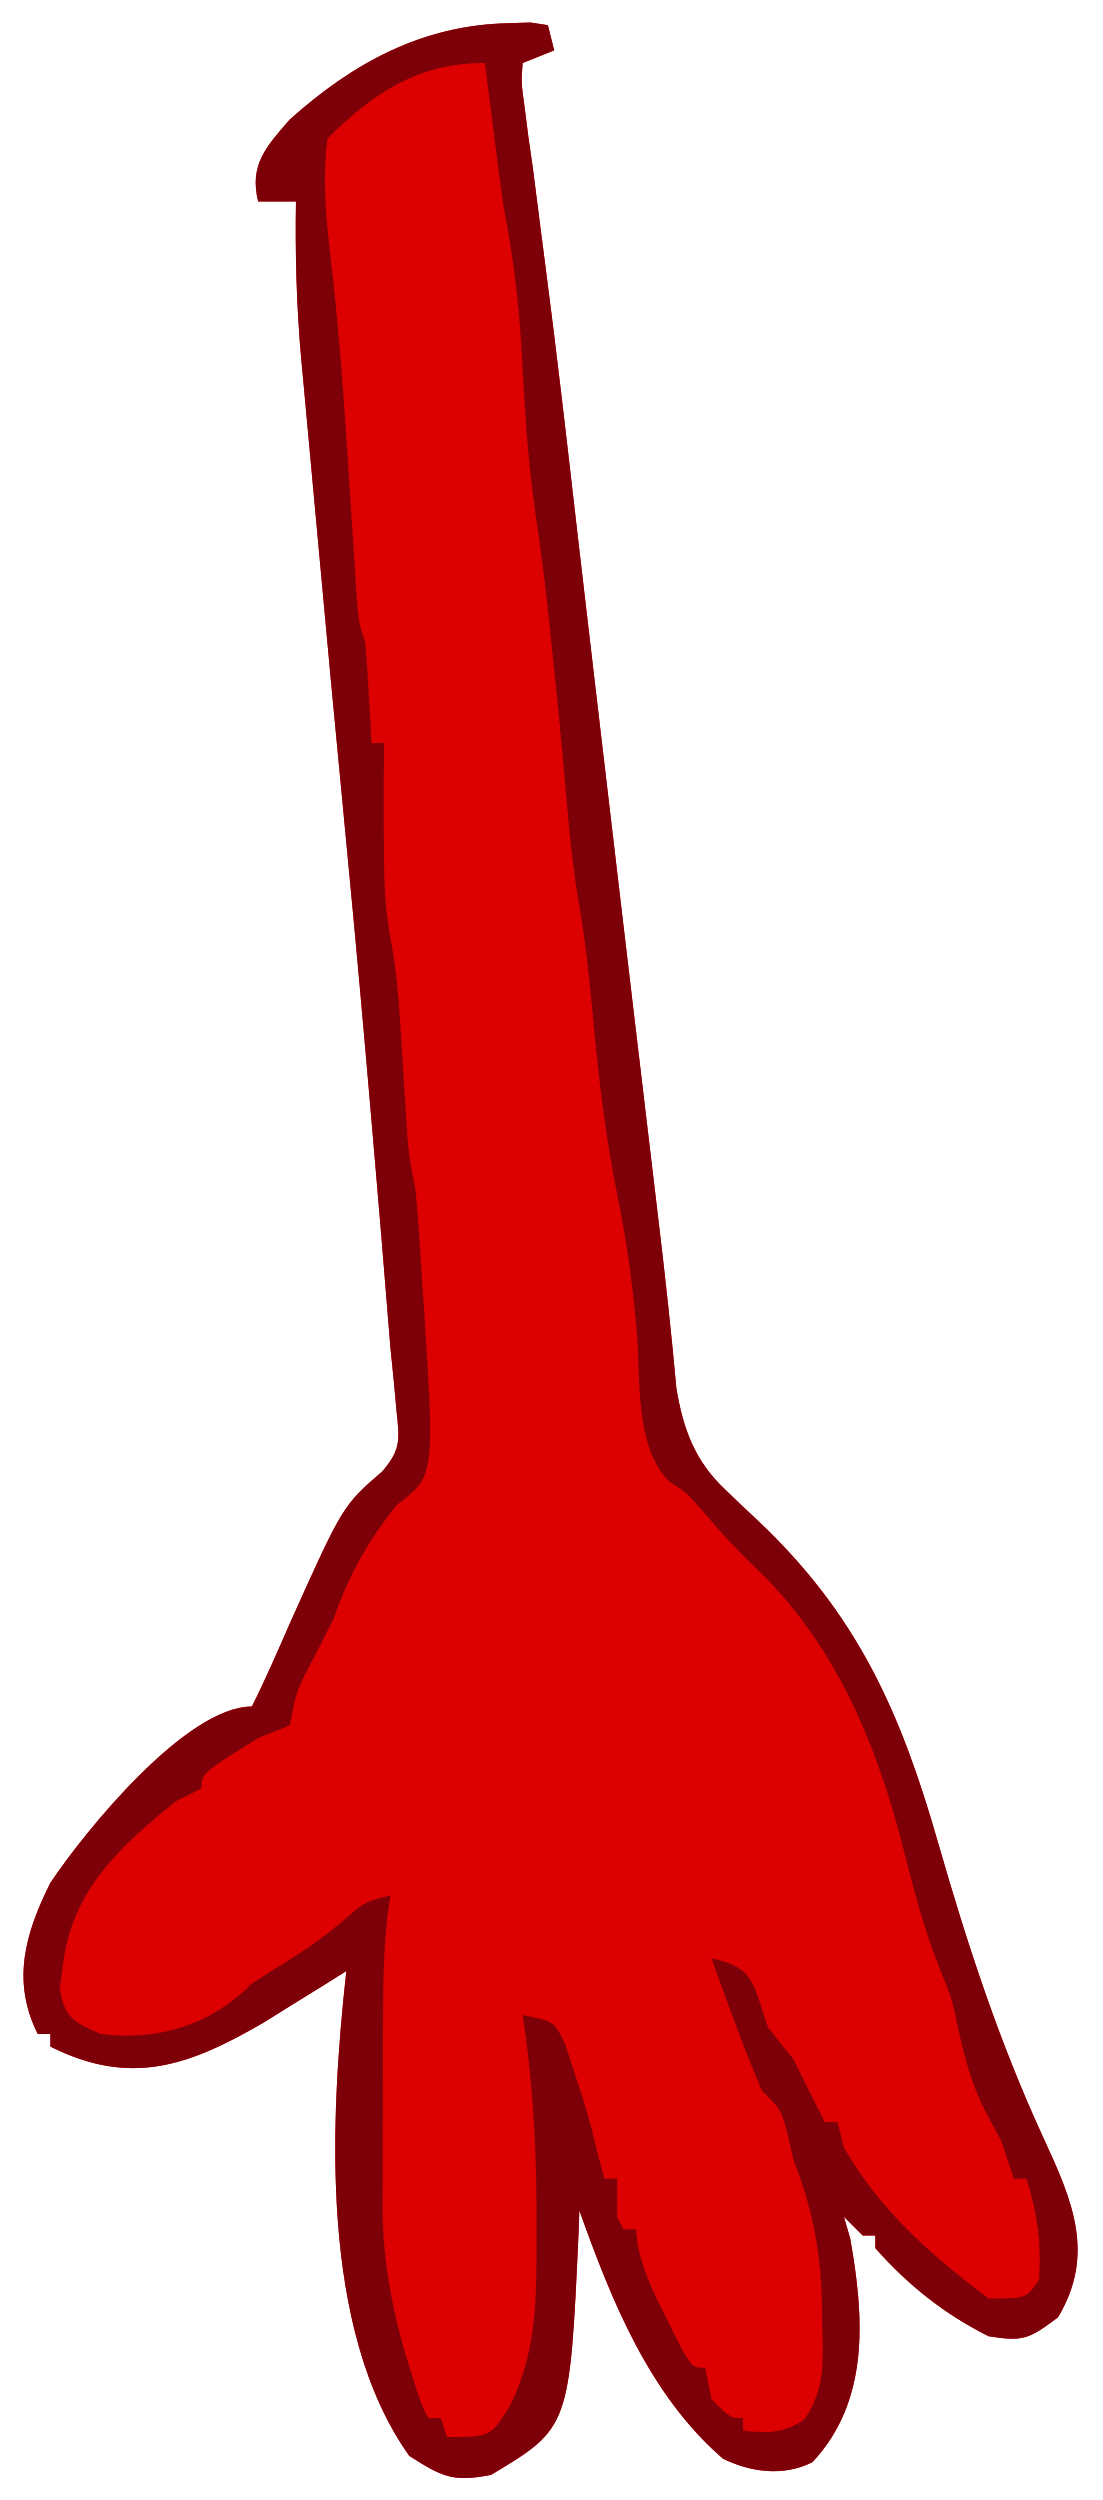
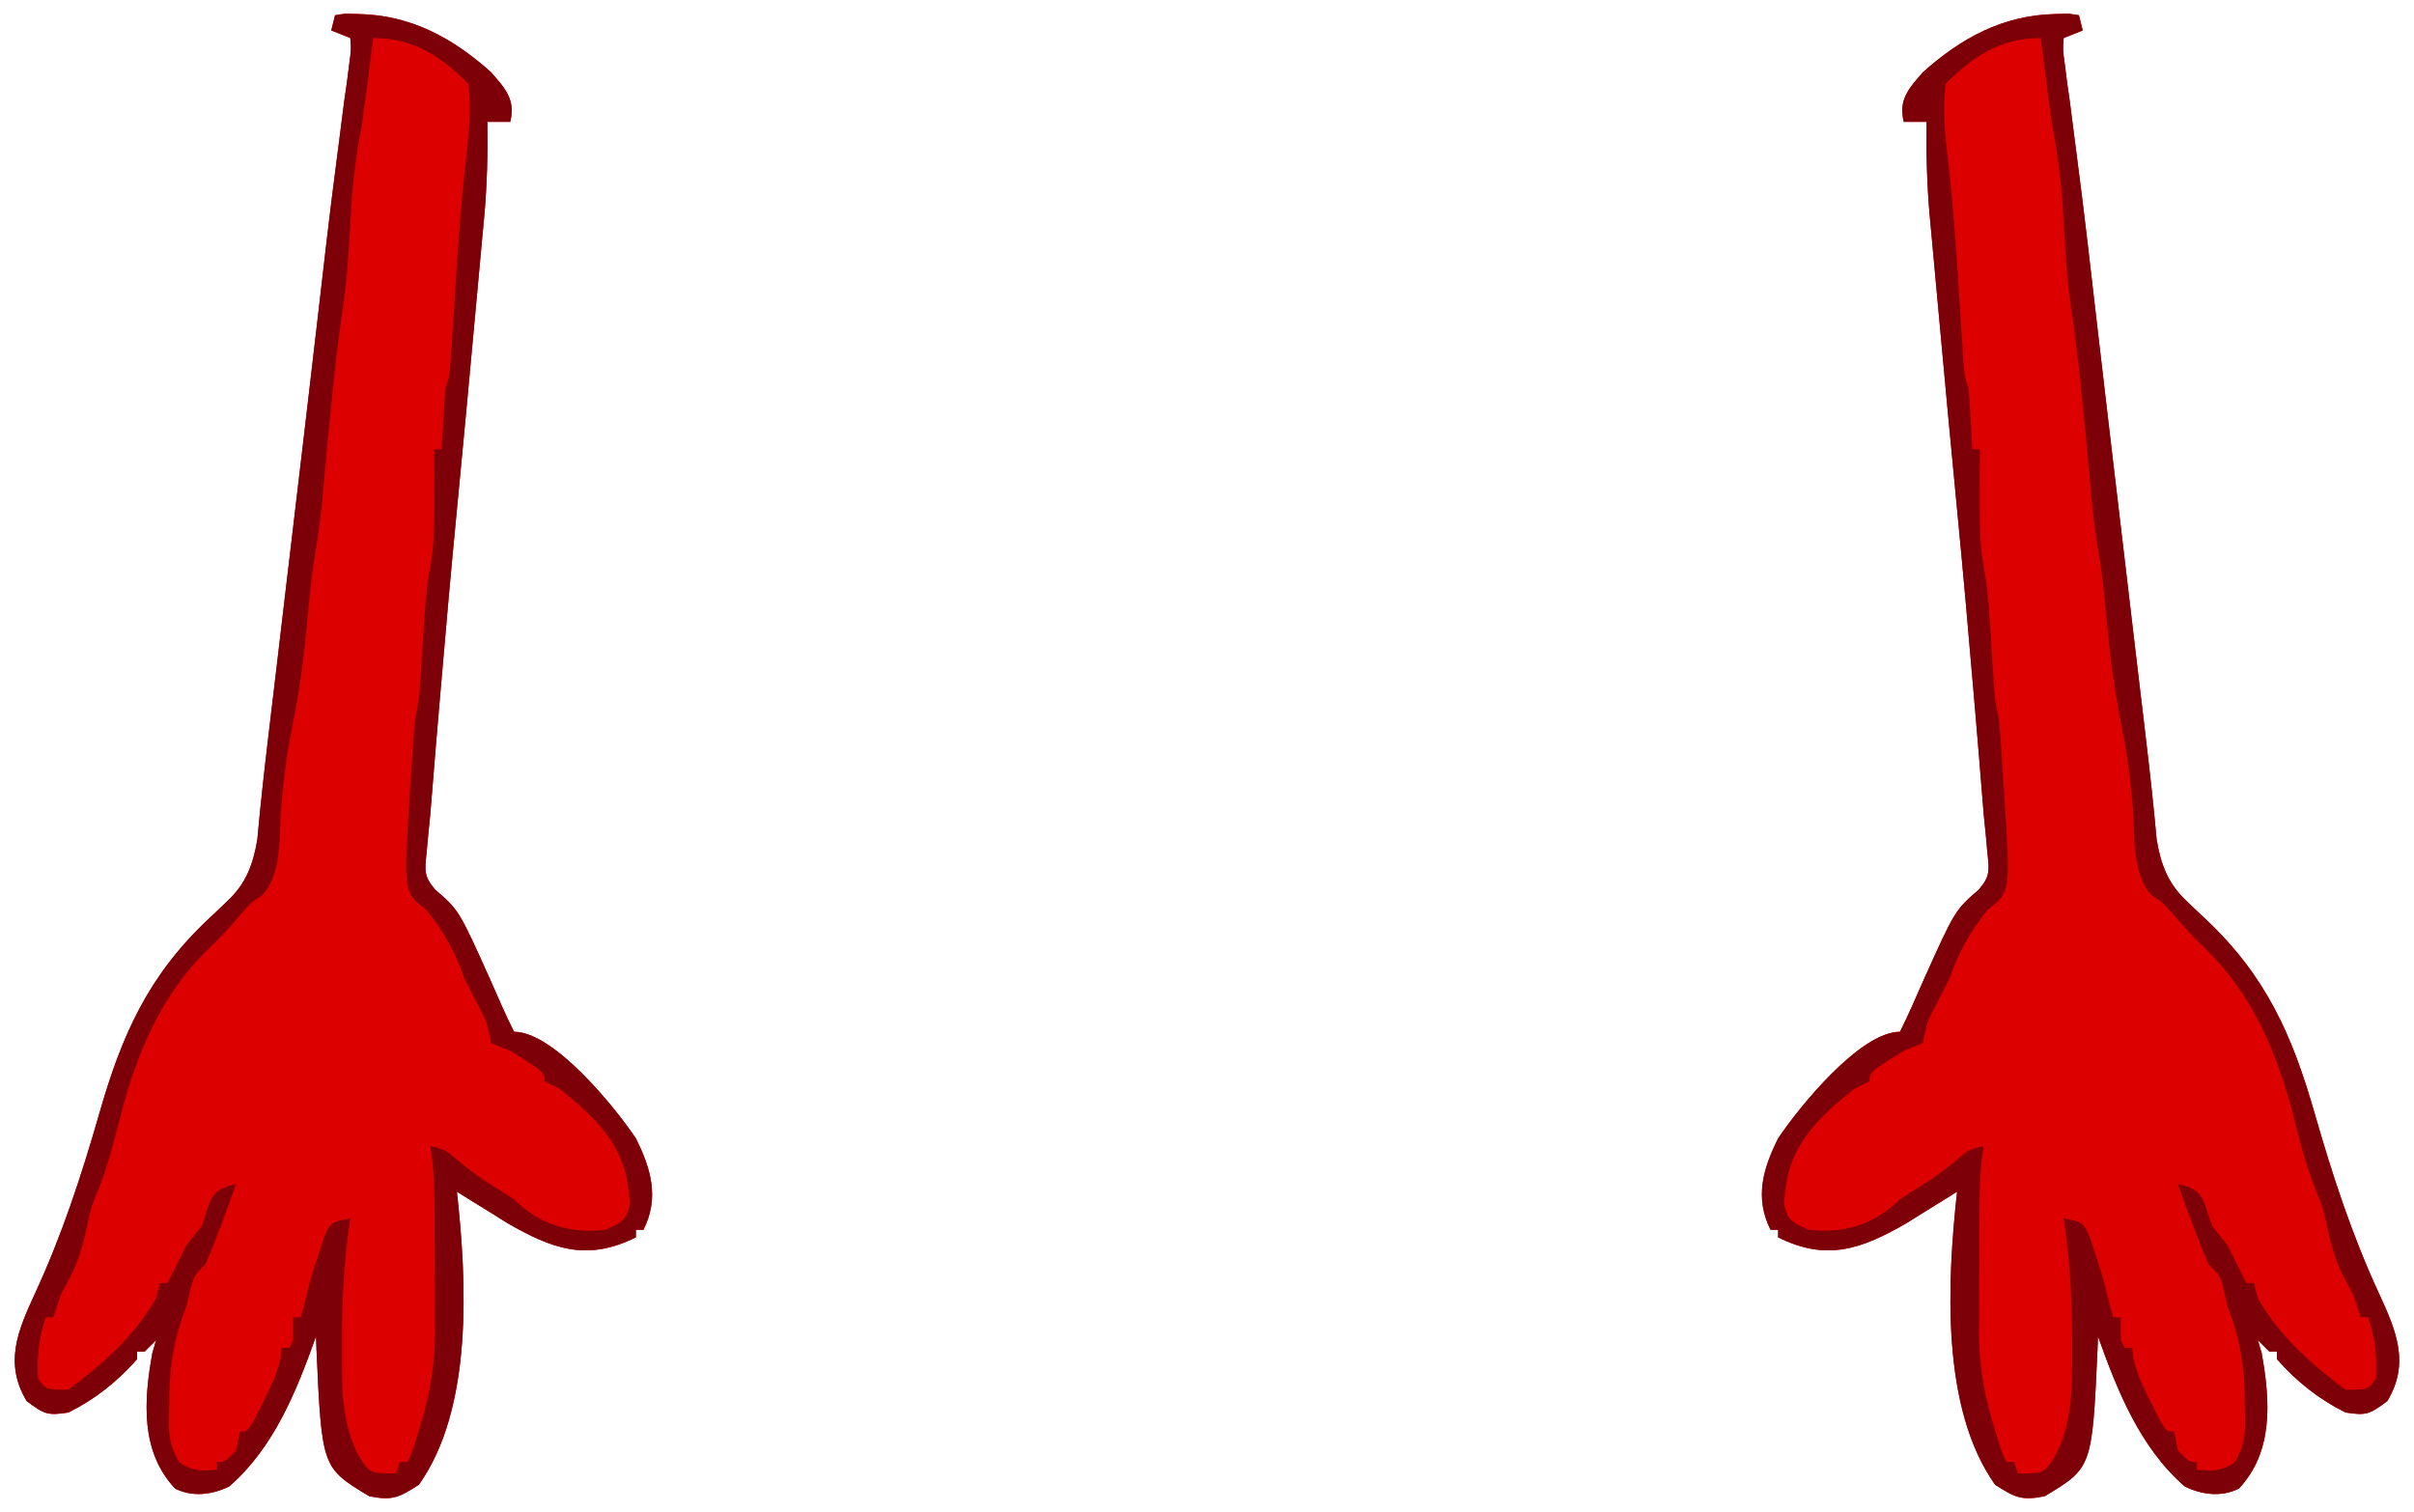
- <svg xmlns="http://www.w3.org/2000/svg" viewBox="0 0 175 397">
-   <path d="M0 0 C1.15 -0.04 2.3 -0.07 3.48 -0.11 C3.94 -0.04 3.94 -0.04 6.25 0.31 C6.41 0.97 6.41 0.97 7.25 4.31 C5.6 4.97 3.95 5.63 2.25 6.31 C2 9.26 2 9.26 2.54 13.21 C2.73 14.74 2.93 16.27 3.13 17.86 C3.38 19.59 3.62 21.33 3.88 23.12 C4.25 26.02 4.62 28.92 4.99 31.82 C5.27 33.98 5.55 36.15 5.83 38.32 C7.69 52.48 9.3 66.67 10.93 80.86 C11.89 89.14 12.86 97.42 13.83 105.7 C14.03 107.38 14.23 109.06 14.43 110.8 C17.04 133.07 19.68 155.34 22.33 177.62 C22.42 178.37 22.42 178.37 22.88 182.21 C23.22 185.11 23.57 188.01 23.91 190.91 C24.94 199.53 25.88 208.15 26.66 216.8 C27.75 223.31 29.61 228.35 34.45 232.9 C35.27 233.68 36.09 234.47 36.93 235.28 C37.78 236.08 38.62 236.87 39.5 237.69 C55.39 252.67 62.28 268.15 68.25 289.06 C72.89 305.2 78 320.81 85.06 336.06 C89.58 345.84 93.22 354.36 87.25 364.31 C82.67 367.74 81.77 368.19 76.25 367.31 C69.24 363.81 63.44 359.19 58.25 353.31 C58.25 352.65 58.25 351.99 58.25 351.31 C57.59 351.31 56.93 351.31 56.25 351.31 C55.26 350.32 54.27 349.33 53.25 348.31 C53.58 349.45 53.91 350.58 54.25 351.75 C56.48 364.16 57.42 377.55 48.25 387.31 C43.67 389.6 38.51 388.93 34.06 386.75 C22.32 376.58 16.36 361.64 11.25 347.31 C11.21 348.38 11.18 349.44 11.14 350.54 C9.72 381.83 9.72 381.83 -2.75 389.31 C-8.86 390.54 -10.57 389.6 -15.75 386.31 C-30.1 366.14 -28.33 332.73 -25.75 309.31 C-26.94 310.06 -28.14 310.81 -29.37 311.58 C-30.96 312.56 -32.55 313.55 -34.19 314.56 C-35.75 315.54 -37.32 316.51 -38.93 317.52 C-50.77 324.39 -59.98 327.7 -72.75 321.31 C-72.75 320.65 -72.75 319.99 -72.75 319.31 C-73.41 319.31 -74.07 319.31 -74.75 319.31 C-78.94 310.94 -76.77 303.36 -72.75 295.31 C-67.26 287.1 -51.21 267.31 -40.75 267.31 C-38.52 262.86 -36.56 258.31 -34.56 253.75 C-26.31 235.4 -26.31 235.4 -20.04 229.97 C-16.99 226.43 -17.32 224.84 -17.79 220.25 C-17.86 219.49 -17.86 219.49 -18.21 215.66 C-18.39 213.89 -18.57 212.13 -18.75 210.31 C-18.92 208.23 -19.09 206.15 -19.26 204.07 C-19.83 196.84 -20.44 189.61 -21.06 182.38 C-21.12 181.72 -21.12 181.72 -21.4 178.41 C-22.75 162.54 -24.15 146.67 -25.69 130.81 C-27.37 113.42 -29 96.02 -30.58 78.62 C-30.86 75.61 -31.14 72.6 -31.41 69.6 C-31.81 65.35 -32.19 61.11 -32.58 56.86 C-32.7 55.6 -32.82 54.34 -32.94 53.04 C-33.67 44.78 -33.88 36.61 -33.75 28.31 C-35.73 28.31 -37.71 28.31 -39.75 28.31 C-41.2 22.5 -38.45 19.57 -34.75 15.31 C-24.71 6.31 -13.7 0.29 0 0 Z " fill="#DC0000" transform="translate(80.75,3.6875)" />
-   <path d="M0 0 C1.15 -0.04 2.3 -0.07 3.48 -0.11 C3.94 -0.04 3.94 -0.04 6.25 0.31 C6.41 0.97 6.41 0.97 7.25 4.31 C5.6 4.97 3.95 5.63 2.25 6.31 C2 9.26 2 9.26 2.54 13.21 C2.73 14.74 2.93 16.27 3.13 17.86 C3.38 19.59 3.62 21.33 3.88 23.12 C4.25 26.02 4.62 28.92 4.99 31.82 C5.27 33.98 5.55 36.15 5.83 38.32 C7.69 52.48 9.3 66.67 10.93 80.86 C11.89 89.14 12.86 97.42 13.83 105.7 C14.03 107.38 14.23 109.06 14.43 110.8 C17.04 133.07 19.68 155.34 22.33 177.62 C22.42 178.37 22.42 178.37 22.88 182.21 C23.22 185.11 23.57 188.01 23.91 190.91 C24.94 199.53 25.88 208.15 26.66 216.8 C27.75 223.31 29.61 228.35 34.45 232.9 C35.27 233.68 36.09 234.47 36.93 235.28 C37.78 236.08 38.62 236.87 39.5 237.69 C55.39 252.67 62.28 268.15 68.25 289.06 C72.89 305.2 78 320.81 85.06 336.06 C89.58 345.84 93.22 354.36 87.25 364.31 C82.67 367.74 81.77 368.19 76.25 367.31 C69.24 363.81 63.44 359.19 58.25 353.31 C58.25 352.65 58.25 351.99 58.25 351.31 C57.59 351.31 56.93 351.31 56.25 351.31 C55.26 350.32 54.27 349.33 53.25 348.31 C53.58 349.45 53.91 350.58 54.25 351.75 C56.48 364.16 57.42 377.55 48.25 387.31 C43.67 389.6 38.51 388.93 34.06 386.75 C22.32 376.58 16.36 361.64 11.25 347.31 C11.21 348.38 11.18 349.44 11.14 350.54 C9.72 381.83 9.72 381.83 -2.75 389.31 C-8.86 390.54 -10.57 389.6 -15.75 386.31 C-30.1 366.14 -28.33 332.73 -25.75 309.31 C-26.94 310.06 -28.14 310.81 -29.37 311.58 C-30.96 312.56 -32.55 313.55 -34.19 314.56 C-35.75 315.54 -37.32 316.51 -38.93 317.52 C-50.77 324.39 -59.98 327.7 -72.75 321.31 C-72.75 320.65 -72.75 319.99 -72.75 319.31 C-73.41 319.31 -74.07 319.31 -74.75 319.31 C-78.94 310.94 -76.77 303.36 -72.75 295.31 C-67.26 287.1 -51.21 267.31 -40.75 267.31 C-38.52 262.86 -36.56 258.31 -34.56 253.75 C-26.31 235.4 -26.31 235.4 -20.04 229.97 C-16.99 226.43 -17.32 224.84 -17.79 220.25 C-17.86 219.49 -17.86 219.49 -18.21 215.66 C-18.39 213.89 -18.57 212.13 -18.75 210.31 C-18.92 208.23 -19.09 206.15 -19.26 204.07 C-19.83 196.84 -20.44 189.61 -21.06 182.38 C-21.12 181.72 -21.12 181.72 -21.4 178.41 C-22.75 162.54 -24.15 146.67 -25.69 130.81 C-27.37 113.42 -29 96.02 -30.58 78.62 C-30.86 75.61 -31.14 72.6 -31.41 69.6 C-31.81 65.35 -32.19 61.11 -32.58 56.86 C-32.7 55.6 -32.82 54.34 -32.94 53.04 C-33.67 44.78 -33.88 36.61 -33.75 28.31 C-35.73 28.31 -37.71 28.31 -39.75 28.31 C-41.2 22.5 -38.45 19.57 -34.75 15.31 C-24.71 6.31 -13.7 0.29 0 0 Z M-28.75 18.31 C-29.75 25.74 -28.68 33.47 -27.83 40.88 C-26.52 53 -25.76 65.16 -25 77.33 C-24.81 80.24 -24.62 83.15 -24.43 86.06 C-24.33 87.77 -24.22 89.48 -24.11 91.23 C-23.75 95.31 -23.75 95.31 -22.75 98.31 C-22.52 101.04 -22.34 103.77 -22.19 106.5 C-22.1 107.96 -22.02 109.42 -21.93 110.92 C-21.87 112.04 -21.81 113.16 -21.75 114.31 C-21.09 114.31 -20.43 114.31 -19.75 114.31 C-19.77 116.27 -19.79 118.23 -19.81 120.25 C-19.81 139.19 -19.81 139.19 -18.26 148.13 C-17.73 151.45 -17.46 154.71 -17.25 158.07 C-17.17 159.33 -17.09 160.6 -17 161.9 C-16.83 164.56 -16.67 167.21 -16.5 169.86 C-16.42 171.12 -16.34 172.39 -16.25 173.69 C-16.21 174.27 -16.21 174.27 -16.03 177.18 C-15.75 180.31 -15.75 180.31 -14.75 185.31 C-14.29 190.28 -14 195.27 -13.69 200.25 C-13.6 201.59 -13.51 202.93 -13.41 204.31 C-11.71 230.69 -11.71 230.69 -17.75 235.31 C-22.31 240.99 -25.35 246.43 -27.75 253.31 C-29.27 256.39 -30.84 259.44 -32.45 262.48 C-33.75 265.31 -33.75 265.31 -34.75 270.31 C-36.4 270.97 -38.05 271.63 -39.75 272.31 C-48.75 277.92 -48.75 277.92 -48.75 280.31 C-50.07 280.97 -51.39 281.63 -52.75 282.31 C-61.65 289.43 -69.39 296.58 -70.75 308.31 C-70.91 309.57 -71.08 310.83 -71.25 312.12 C-70.53 316.74 -68.95 317.47 -64.75 319.31 C-55.51 320.42 -47.35 317.91 -40.75 311.31 C-39.01 310.14 -37.23 309.02 -35.44 307.94 C-31.91 305.76 -28.98 303.65 -25.81 300.94 C-22.75 298.31 -22.75 298.31 -18.75 297.31 C-18.91 298.4 -19.07 299.48 -19.24 300.6 C-19.82 305.97 -19.91 311.28 -19.92 316.68 C-19.92 317.75 -19.92 318.83 -19.93 319.94 C-19.93 322.2 -19.94 324.46 -19.94 326.73 C-19.94 330.17 -19.96 333.61 -19.97 337.05 C-19.98 339.26 -19.98 341.47 -19.98 343.68 C-19.99 344.7 -19.99 345.71 -20 346.76 C-19.97 355.67 -18.36 363.85 -15.69 372.31 C-15.35 373.41 -15 374.5 -14.65 375.62 C-13.75 378.31 -13.75 378.31 -12.75 380.31 C-12.09 380.31 -11.43 380.31 -10.75 380.31 C-10.59 380.81 -10.59 380.81 -9.75 383.31 C-2.84 383.31 -2.84 383.31 0.25 378.31 C4.72 369.21 4.44 360.51 4.44 350.56 C4.44 349.87 4.44 349.87 4.44 346.37 C4.39 336.22 3.79 326.36 2.25 316.31 C7.25 317.31 7.25 317.31 8.98 320.85 C9.22 321.59 9.22 321.59 10.44 325.38 C10.93 326.85 11.41 328.33 11.92 329.85 C12.81 332.83 13.6 335.84 14.3 338.87 C14.46 339.44 14.46 339.44 15.25 342.31 C15.91 342.31 16.57 342.31 17.25 342.31 C17.25 344.29 17.25 346.27 17.25 348.31 C17.58 348.97 17.91 349.63 18.25 350.31 C18.91 350.31 19.57 350.31 20.25 350.31 C20.33 351.13 20.42 351.95 20.5 352.79 C21.43 357.17 23.18 360.69 25.19 364.69 C25.9 366.12 26.61 367.55 27.34 369.02 C29.25 372.31 29.25 372.31 31.25 372.31 C31.58 373.96 31.91 375.61 32.25 377.31 C35.25 380.31 35.25 380.31 37.25 380.31 C37.25 380.97 37.25 381.63 37.25 382.31 C41.27 382.71 43.52 382.79 46.95 380.54 C50.37 375.74 49.95 370.98 49.81 365.31 C49.8 364.19 49.79 363.06 49.77 361.91 C49.56 353.7 48.25 346.99 45.25 339.31 C44.9 337.79 44.55 336.26 44.19 334.69 C43.25 331.31 43.25 331.31 40.25 328.31 C37.28 321.43 34.78 314.37 32.25 307.31 C39.37 308.74 38.85 311.81 41.25 318.31 C42.56 320 43.89 321.67 45.25 323.31 C46.12 325.07 46.98 326.82 47.88 328.62 C48.27 329.4 48.27 329.4 50.25 333.31 C50.91 333.31 51.57 333.31 52.25 333.31 C52.58 334.63 52.91 335.95 53.25 337.31 C58.95 347.29 67.11 354.46 76.25 361.31 C82.25 361.31 82.25 361.31 84.25 358.31 C84.63 352.64 83.99 347.73 82.25 342.31 C81.59 342.31 80.93 342.31 80.25 342.31 C79.57 340.32 78.91 338.32 78.25 336.31 C77.85 335.56 77.85 335.56 75.81 331.75 C73.25 326.77 72.12 321.9 70.99 316.45 C70.25 313.31 70.25 313.31 68.38 308.69 C65.79 302.15 64.12 295.52 62.4 288.7 C58.16 272.51 51.54 256.98 39.25 245.31 C36.42 242.55 33.8 239.78 31.25 236.75 C28.25 233.31 28.25 233.31 25.5 231.56 C20.03 226.09 20.98 215.2 20.38 207.94 C19.75 200.58 18.8 193.48 17.31 186.25 C15.31 176.41 14.21 166.6 13.29 156.61 C12.77 151.05 12.18 145.57 11.22 140.07 C10.33 134.8 9.75 129.63 9.31 124.31 C8.55 115.47 7.69 106.64 6.75 97.81 C6.63 96.68 6.51 95.55 6.39 94.38 C5.78 88.71 5.08 83.06 4.22 77.42 C2.95 68.73 2.52 60.02 2.04 51.26 C1.59 43.79 0.68 36.67 -0.75 29.31 C-1.35 25.26 -1.86 21.19 -2.38 17.12 C-2.44 16.6 -2.44 16.6 -2.78 13.95 C-3.11 11.41 -3.43 8.86 -3.75 6.31 C-14.28 6.31 -21.48 11.04 -28.75 18.31 Z " fill="#7D0008" transform="translate(80.75,3.6875)" />
+ <svg xmlns="http://www.w3.org/2000/svg" viewBox="0 0 634 397">
+   <g transform="translate(175,0) scale(-1,1)">
+     <path d="M0 0 C1.15 -0.04 2.3 -0.07 3.48 -0.11 C3.94 -0.04 3.94 -0.04 6.25 0.31 C6.41 0.97 6.41 0.97 7.25 4.31 C5.6 4.97 3.95 5.63 2.25 6.31 C2 9.26 2 9.26 2.54 13.21 C2.73 14.74 2.93 16.27 3.13 17.86 C3.38 19.59 3.62 21.33 3.88 23.12 C4.25 26.02 4.62 28.92 4.99 31.82 C5.27 33.98 5.55 36.15 5.83 38.32 C7.69 52.48 9.3 66.67 10.93 80.86 C11.89 89.14 12.86 97.42 13.83 105.7 C14.03 107.38 14.23 109.06 14.43 110.8 C17.04 133.07 19.68 155.34 22.33 177.62 C22.42 178.37 22.42 178.37 22.88 182.21 C23.22 185.11 23.57 188.01 23.91 190.91 C24.94 199.53 25.88 208.15 26.66 216.8 C27.75 223.31 29.61 228.35 34.45 232.9 C35.27 233.68 36.09 234.47 36.93 235.28 C37.78 236.08 38.62 236.87 39.5 237.69 C55.39 252.67 62.28 268.15 68.25 289.06 C72.89 305.2 78 320.81 85.06 336.06 C89.58 345.84 93.22 354.36 87.25 364.31 C82.67 367.74 81.77 368.19 76.25 367.31 C69.24 363.81 63.44 359.19 58.25 353.31 C58.25 352.65 58.25 351.99 58.25 351.31 C57.59 351.31 56.93 351.31 56.25 351.31 C55.26 350.32 54.27 349.33 53.25 348.31 C53.58 349.45 53.91 350.58 54.25 351.75 C56.48 364.16 57.42 377.55 48.25 387.31 C43.67 389.6 38.51 388.93 34.06 386.75 C22.32 376.58 16.36 361.64 11.25 347.31 C11.21 348.38 11.18 349.44 11.14 350.54 C9.72 381.83 9.72 381.83 -2.75 389.31 C-8.86 390.54 -10.57 389.6 -15.75 386.31 C-30.1 366.14 -28.33 332.73 -25.75 309.31 C-26.94 310.06 -28.14 310.81 -29.37 311.58 C-30.96 312.56 -32.55 313.55 -34.19 314.56 C-35.75 315.54 -37.32 316.51 -38.93 317.52 C-50.77 324.39 -59.98 327.7 -72.75 321.31 C-72.75 320.65 -72.75 319.99 -72.75 319.31 C-73.41 319.31 -74.07 319.31 -74.75 319.31 C-78.94 310.94 -76.77 303.36 -72.75 295.31 C-67.26 287.1 -51.21 267.31 -40.75 267.31 C-38.52 262.86 -36.56 258.31 -34.56 253.75 C-26.31 235.4 -26.31 235.4 -20.04 229.97 C-16.99 226.43 -17.32 224.84 -17.79 220.25 C-17.86 219.49 -17.86 219.49 -18.21 215.66 C-18.39 213.89 -18.57 212.13 -18.75 210.31 C-18.92 208.23 -19.09 206.15 -19.26 204.07 C-19.83 196.84 -20.44 189.61 -21.06 182.38 C-21.12 181.72 -21.12 181.72 -21.4 178.41 C-22.75 162.54 -24.15 146.67 -25.69 130.81 C-27.37 113.42 -29 96.02 -30.58 78.62 C-30.86 75.61 -31.14 72.6 -31.41 69.6 C-31.81 65.35 -32.19 61.11 -32.58 56.86 C-32.7 55.6 -32.82 54.34 -32.94 53.04 C-33.67 44.78 -33.88 36.61 -33.75 28.31 C-35.73 28.31 -37.71 28.31 -39.75 28.31 C-41.2 22.5 -38.45 19.57 -34.75 15.31 C-24.71 6.31 -13.7 0.29 0 0 Z " fill="#DC0000" transform="translate(80.75,3.6875)" />
+     <path d="M0 0 C1.15 -0.04 2.3 -0.07 3.48 -0.11 C3.94 -0.04 3.94 -0.04 6.25 0.31 C6.41 0.97 6.41 0.97 7.25 4.31 C5.6 4.97 3.95 5.63 2.25 6.31 C2 9.26 2 9.26 2.54 13.21 C2.73 14.74 2.93 16.27 3.13 17.86 C3.38 19.59 3.62 21.33 3.88 23.12 C4.25 26.02 4.62 28.92 4.99 31.82 C5.27 33.98 5.55 36.15 5.83 38.32 C7.69 52.48 9.3 66.67 10.93 80.86 C11.89 89.14 12.86 97.42 13.83 105.7 C14.03 107.38 14.23 109.06 14.43 110.8 C17.04 133.07 19.68 155.34 22.33 177.62 C22.42 178.37 22.42 178.37 22.88 182.21 C23.22 185.11 23.57 188.01 23.91 190.91 C24.94 199.53 25.88 208.15 26.66 216.8 C27.75 223.31 29.61 228.35 34.45 232.9 C35.27 233.68 36.09 234.47 36.93 235.28 C37.78 236.08 38.62 236.87 39.5 237.69 C55.39 252.67 62.28 268.15 68.25 289.06 C72.89 305.2 78 320.81 85.06 336.06 C89.58 345.84 93.22 354.36 87.25 364.31 C82.67 367.74 81.77 368.19 76.25 367.31 C69.24 363.81 63.44 359.19 58.25 353.31 C58.25 352.65 58.25 351.99 58.25 351.31 C57.59 351.31 56.93 351.31 56.25 351.31 C55.26 350.32 54.27 349.33 53.25 348.31 C53.58 349.45 53.91 350.58 54.25 351.75 C56.48 364.16 57.42 377.55 48.25 387.31 C43.67 389.6 38.51 388.93 34.06 386.75 C22.32 376.58 16.36 361.64 11.25 347.31 C11.21 348.38 11.18 349.44 11.14 350.54 C9.72 381.83 9.72 381.83 -2.75 389.31 C-8.86 390.54 -10.57 389.6 -15.75 386.31 C-30.1 366.14 -28.33 332.73 -25.75 309.31 C-26.94 310.06 -28.14 310.81 -29.37 311.58 C-30.96 312.56 -32.55 313.55 -34.19 314.56 C-35.75 315.54 -37.32 316.51 -38.93 317.52 C-50.77 324.39 -59.98 327.7 -72.75 321.31 C-72.75 320.65 -72.75 319.99 -72.75 319.31 C-73.41 319.31 -74.07 319.31 -74.75 319.31 C-78.94 310.94 -76.77 303.36 -72.75 295.31 C-67.26 287.1 -51.21 267.31 -40.75 267.31 C-38.52 262.86 -36.56 258.31 -34.56 253.75 C-26.31 235.4 -26.31 235.4 -20.04 229.97 C-16.99 226.43 -17.32 224.84 -17.79 220.25 C-17.86 219.49 -17.86 219.49 -18.21 215.66 C-18.39 213.89 -18.57 212.13 -18.75 210.31 C-18.92 208.23 -19.09 206.15 -19.26 204.07 C-19.83 196.84 -20.44 189.61 -21.06 182.38 C-21.12 181.72 -21.12 181.72 -21.4 178.41 C-22.75 162.54 -24.15 146.67 -25.69 130.81 C-27.37 113.42 -29 96.02 -30.58 78.62 C-30.86 75.61 -31.14 72.6 -31.41 69.6 C-31.81 65.35 -32.19 61.11 -32.58 56.86 C-32.7 55.6 -32.82 54.34 -32.94 53.04 C-33.67 44.78 -33.88 36.61 -33.75 28.31 C-35.73 28.31 -37.71 28.31 -39.75 28.31 C-41.2 22.5 -38.45 19.57 -34.75 15.31 C-24.71 6.31 -13.7 0.29 0 0 Z M-28.75 18.31 C-29.75 25.74 -28.68 33.47 -27.83 40.88 C-26.52 53 -25.76 65.16 -25 77.33 C-24.81 80.24 -24.62 83.15 -24.43 86.06 C-24.33 87.77 -24.22 89.48 -24.11 91.23 C-23.75 95.31 -23.75 95.31 -22.75 98.31 C-22.52 101.04 -22.34 103.77 -22.19 106.5 C-22.1 107.96 -22.02 109.42 -21.93 110.92 C-21.87 112.04 -21.81 113.16 -21.75 114.31 C-21.09 114.31 -20.43 114.31 -19.75 114.31 C-19.77 116.27 -19.79 118.23 -19.81 120.25 C-19.81 139.19 -19.81 139.19 -18.26 148.13 C-17.73 151.45 -17.46 154.71 -17.25 158.07 C-17.17 159.33 -17.09 160.6 -17 161.9 C-16.83 164.56 -16.67 167.21 -16.5 169.86 C-16.42 171.12 -16.34 172.39 -16.25 173.69 C-16.21 174.27 -16.21 174.27 -16.03 177.18 C-15.75 180.31 -15.75 180.31 -14.75 185.31 C-14.29 190.28 -14 195.27 -13.69 200.25 C-13.6 201.59 -13.51 202.93 -13.41 204.31 C-11.71 230.69 -11.71 230.69 -17.75 235.31 C-22.31 240.99 -25.35 246.43 -27.75 253.31 C-29.27 256.39 -30.84 259.44 -32.45 262.48 C-33.75 265.31 -33.75 265.31 -34.75 270.31 C-36.4 270.97 -38.05 271.63 -39.75 272.31 C-48.75 277.92 -48.75 277.92 -48.75 280.31 C-50.07 280.97 -51.39 281.63 -52.75 282.31 C-61.65 289.43 -69.39 296.58 -70.75 308.31 C-70.91 309.57 -71.08 310.83 -71.25 312.12 C-70.53 316.74 -68.95 317.47 -64.75 319.31 C-55.51 320.42 -47.35 317.91 -40.75 311.31 C-39.01 310.14 -37.23 309.02 -35.44 307.94 C-31.91 305.76 -28.98 303.65 -25.81 300.94 C-22.75 298.31 -22.75 298.31 -18.75 297.31 C-18.91 298.4 -19.07 299.48 -19.24 300.6 C-19.82 305.97 -19.91 311.28 -19.92 316.68 C-19.92 317.75 -19.92 318.83 -19.93 319.94 C-19.93 322.2 -19.94 324.46 -19.94 326.73 C-19.94 330.17 -19.96 333.61 -19.97 337.05 C-19.98 339.26 -19.98 341.47 -19.98 343.68 C-19.99 344.7 -19.99 345.71 -20 346.76 C-19.97 355.67 -18.36 363.85 -15.69 372.31 C-15.35 373.41 -15 374.5 -14.65 375.62 C-13.75 378.31 -13.75 378.31 -12.75 380.31 C-12.09 380.31 -11.43 380.31 -10.75 380.31 C-10.59 380.81 -10.59 380.81 -9.75 383.31 C-2.84 383.31 -2.84 383.31 0.25 378.31 C4.72 369.21 4.44 360.51 4.44 350.56 C4.44 349.87 4.44 349.87 4.44 346.37 C4.39 336.22 3.79 326.36 2.25 316.31 C7.25 317.31 7.25 317.31 8.98 320.85 C9.22 321.59 9.22 321.59 10.44 325.38 C10.93 326.85 11.41 328.33 11.92 329.85 C12.81 332.83 13.6 335.84 14.3 338.87 C14.46 339.44 14.46 339.44 15.25 342.31 C15.91 342.31 16.57 342.31 17.25 342.31 C17.25 344.29 17.25 346.27 17.25 348.31 C17.58 348.97 17.91 349.63 18.25 350.31 C18.91 350.31 19.57 350.31 20.25 350.31 C20.33 351.13 20.42 351.95 20.5 352.79 C21.43 357.17 23.18 360.69 25.19 364.69 C25.9 366.12 26.61 367.55 27.34 369.02 C29.25 372.31 29.25 372.31 31.25 372.31 C31.58 373.96 31.91 375.61 32.25 377.31 C35.25 380.31 35.25 380.31 37.25 380.31 C37.25 380.97 37.25 381.63 37.25 382.31 C41.27 382.71 43.52 382.79 46.95 380.54 C50.37 375.74 49.95 370.98 49.81 365.31 C49.8 364.19 49.79 363.06 49.77 361.91 C49.56 353.7 48.25 346.99 45.25 339.31 C44.9 337.79 44.55 336.26 44.19 334.69 C43.25 331.31 43.25 331.31 40.25 328.31 C37.28 321.43 34.78 314.37 32.25 307.31 C39.37 308.74 38.85 311.81 41.25 318.31 C42.56 320 43.89 321.67 45.25 323.31 C46.12 325.07 46.98 326.82 47.88 328.62 C48.27 329.4 48.27 329.4 50.25 333.31 C50.91 333.31 51.57 333.31 52.25 333.31 C52.58 334.63 52.91 335.95 53.25 337.31 C58.95 347.29 67.11 354.46 76.25 361.31 C82.25 361.31 82.25 361.31 84.25 358.31 C84.63 352.64 83.99 347.73 82.25 342.31 C81.59 342.31 80.93 342.31 80.25 342.31 C79.57 340.32 78.91 338.32 78.25 336.31 C77.85 335.56 77.85 335.56 75.81 331.75 C73.25 326.77 72.12 321.9 70.99 316.45 C70.25 313.31 70.25 313.31 68.38 308.69 C65.79 302.15 64.12 295.52 62.4 288.7 C58.16 272.51 51.54 256.98 39.25 245.31 C36.42 242.55 33.8 239.78 31.25 236.75 C28.25 233.31 28.25 233.31 25.5 231.56 C20.03 226.09 20.98 215.2 20.38 207.94 C19.75 200.58 18.8 193.48 17.31 186.25 C15.31 176.41 14.21 166.6 13.29 156.61 C12.77 151.05 12.18 145.57 11.22 140.07 C10.33 134.8 9.75 129.63 9.31 124.31 C8.55 115.47 7.69 106.64 6.75 97.81 C6.63 96.68 6.51 95.55 6.39 94.38 C5.78 88.71 5.08 83.06 4.22 77.42 C2.95 68.73 2.52 60.02 2.04 51.26 C1.59 43.79 0.68 36.67 -0.75 29.31 C-1.35 25.26 -1.86 21.19 -2.38 17.12 C-2.44 16.6 -2.44 16.6 -2.78 13.95 C-3.11 11.41 -3.43 8.86 -3.75 6.31 C-14.28 6.31 -21.48 11.04 -28.75 18.31 Z " fill="#7D0008" transform="translate(80.75,3.6875)" />
+   </g>
+   <g transform="translate(459,0)">
+     <path d="M0 0 C1.15 -0.04 2.3 -0.07 3.48 -0.11 C3.94 -0.04 3.94 -0.04 6.25 0.31 C6.41 0.97 6.41 0.97 7.25 4.31 C5.6 4.97 3.95 5.63 2.25 6.31 C2 9.26 2 9.26 2.54 13.21 C2.73 14.74 2.93 16.27 3.13 17.86 C3.38 19.59 3.62 21.33 3.88 23.12 C4.25 26.02 4.62 28.92 4.99 31.82 C5.27 33.98 5.55 36.15 5.83 38.32 C7.69 52.48 9.3 66.67 10.93 80.86 C11.89 89.14 12.86 97.42 13.83 105.7 C14.03 107.38 14.23 109.06 14.43 110.8 C17.04 133.07 19.68 155.34 22.33 177.62 C22.42 178.37 22.42 178.37 22.88 182.21 C23.22 185.11 23.57 188.01 23.91 190.91 C24.94 199.53 25.88 208.15 26.66 216.8 C27.75 223.31 29.61 228.35 34.45 232.9 C35.27 233.68 36.09 234.47 36.93 235.28 C37.78 236.08 38.62 236.87 39.5 237.69 C55.39 252.67 62.28 268.15 68.25 289.06 C72.89 305.2 78 320.81 85.06 336.06 C89.58 345.84 93.22 354.36 87.25 364.31 C82.67 367.74 81.77 368.19 76.25 367.31 C69.24 363.81 63.44 359.19 58.25 353.31 C58.25 352.65 58.25 351.99 58.25 351.31 C57.59 351.31 56.93 351.31 56.25 351.31 C55.26 350.32 54.27 349.33 53.25 348.31 C53.58 349.45 53.91 350.58 54.25 351.75 C56.48 364.16 57.42 377.55 48.25 387.31 C43.67 389.6 38.51 388.93 34.06 386.75 C22.32 376.58 16.36 361.64 11.25 347.31 C11.21 348.38 11.18 349.44 11.14 350.54 C9.72 381.83 9.72 381.83 -2.75 389.31 C-8.86 390.54 -10.57 389.6 -15.75 386.31 C-30.1 366.14 -28.33 332.73 -25.75 309.31 C-26.94 310.06 -28.14 310.81 -29.37 311.58 C-30.96 312.56 -32.55 313.55 -34.19 314.56 C-35.75 315.54 -37.32 316.51 -38.93 317.52 C-50.77 324.39 -59.98 327.7 -72.75 321.31 C-72.75 320.65 -72.75 319.99 -72.75 319.31 C-73.41 319.31 -74.07 319.31 -74.75 319.31 C-78.94 310.94 -76.77 303.36 -72.75 295.31 C-67.26 287.1 -51.21 267.31 -40.75 267.31 C-38.52 262.86 -36.56 258.31 -34.56 253.75 C-26.31 235.4 -26.31 235.4 -20.04 229.97 C-16.99 226.43 -17.32 224.84 -17.79 220.25 C-17.86 219.49 -17.86 219.49 -18.21 215.66 C-18.39 213.89 -18.57 212.13 -18.75 210.31 C-18.92 208.23 -19.09 206.15 -19.26 204.07 C-19.83 196.84 -20.44 189.61 -21.06 182.38 C-21.12 181.72 -21.12 181.72 -21.4 178.41 C-22.75 162.54 -24.15 146.67 -25.69 130.81 C-27.37 113.42 -29 96.02 -30.58 78.62 C-30.86 75.61 -31.14 72.6 -31.41 69.6 C-31.81 65.35 -32.19 61.11 -32.58 56.86 C-32.7 55.6 -32.82 54.34 -32.94 53.04 C-33.67 44.78 -33.88 36.61 -33.75 28.31 C-35.73 28.31 -37.71 28.31 -39.75 28.31 C-41.2 22.5 -38.45 19.57 -34.75 15.31 C-24.71 6.31 -13.7 0.29 0 0 Z " fill="#DC0000" transform="translate(80.75,3.6875)" />
+     <path d="M0 0 C1.15 -0.04 2.3 -0.07 3.48 -0.11 C3.94 -0.04 3.94 -0.04 6.25 0.31 C6.41 0.97 6.41 0.97 7.25 4.31 C5.6 4.97 3.95 5.63 2.25 6.31 C2 9.26 2 9.26 2.54 13.21 C2.73 14.74 2.93 16.27 3.13 17.86 C3.38 19.59 3.62 21.33 3.88 23.12 C4.25 26.02 4.62 28.92 4.99 31.82 C5.27 33.98 5.55 36.15 5.83 38.32 C7.69 52.48 9.3 66.67 10.93 80.86 C11.89 89.14 12.86 97.42 13.83 105.7 C14.03 107.38 14.23 109.06 14.43 110.8 C17.04 133.07 19.68 155.34 22.33 177.62 C22.42 178.37 22.42 178.37 22.88 182.21 C23.22 185.11 23.57 188.01 23.91 190.91 C24.94 199.53 25.88 208.15 26.66 216.8 C27.75 223.31 29.61 228.35 34.45 232.9 C35.27 233.68 36.09 234.47 36.93 235.28 C37.78 236.08 38.62 236.87 39.5 237.69 C55.39 252.67 62.28 268.15 68.25 289.06 C72.89 305.2 78 320.81 85.06 336.06 C89.58 345.84 93.22 354.36 87.25 364.31 C82.67 367.74 81.77 368.19 76.25 367.31 C69.24 363.81 63.44 359.19 58.25 353.31 C58.25 352.65 58.25 351.99 58.25 351.31 C57.59 351.31 56.93 351.31 56.25 351.31 C55.26 350.32 54.27 349.33 53.25 348.31 C53.58 349.45 53.91 350.58 54.25 351.75 C56.48 364.16 57.42 377.55 48.25 387.31 C43.67 389.6 38.51 388.93 34.06 386.75 C22.32 376.58 16.36 361.64 11.25 347.31 C11.21 348.38 11.18 349.44 11.14 350.54 C9.72 381.83 9.72 381.83 -2.75 389.31 C-8.86 390.54 -10.57 389.6 -15.75 386.31 C-30.1 366.14 -28.33 332.73 -25.75 309.31 C-26.94 310.06 -28.14 310.81 -29.37 311.58 C-30.96 312.56 -32.55 313.55 -34.19 314.56 C-35.75 315.54 -37.32 316.51 -38.93 317.52 C-50.77 324.39 -59.98 327.7 -72.75 321.31 C-72.75 320.65 -72.75 319.99 -72.75 319.31 C-73.41 319.31 -74.07 319.31 -74.75 319.31 C-78.94 310.94 -76.77 303.36 -72.75 295.31 C-67.26 287.1 -51.21 267.31 -40.75 267.31 C-38.52 262.86 -36.56 258.31 -34.56 253.75 C-26.31 235.4 -26.31 235.4 -20.04 229.97 C-16.99 226.43 -17.32 224.84 -17.79 220.25 C-17.86 219.49 -17.86 219.49 -18.21 215.66 C-18.39 213.89 -18.57 212.13 -18.75 210.31 C-18.92 208.23 -19.09 206.15 -19.26 204.07 C-19.83 196.84 -20.44 189.61 -21.06 182.38 C-21.12 181.72 -21.12 181.72 -21.4 178.41 C-22.75 162.54 -24.15 146.67 -25.69 130.81 C-27.37 113.42 -29 96.02 -30.58 78.62 C-30.86 75.61 -31.14 72.6 -31.41 69.6 C-31.81 65.35 -32.19 61.11 -32.58 56.86 C-32.7 55.6 -32.82 54.34 -32.94 53.04 C-33.67 44.78 -33.88 36.61 -33.75 28.31 C-35.73 28.31 -37.71 28.31 -39.75 28.31 C-41.2 22.5 -38.45 19.57 -34.75 15.31 C-24.71 6.31 -13.7 0.29 0 0 Z M-28.75 18.31 C-29.75 25.74 -28.68 33.47 -27.83 40.88 C-26.52 53 -25.76 65.16 -25 77.33 C-24.81 80.24 -24.62 83.15 -24.43 86.06 C-24.33 87.77 -24.22 89.48 -24.11 91.23 C-23.75 95.31 -23.75 95.31 -22.75 98.31 C-22.52 101.04 -22.34 103.77 -22.19 106.5 C-22.1 107.96 -22.02 109.42 -21.93 110.92 C-21.87 112.04 -21.81 113.16 -21.75 114.31 C-21.09 114.31 -20.43 114.31 -19.75 114.31 C-19.77 116.27 -19.79 118.23 -19.81 120.25 C-19.81 139.19 -19.81 139.19 -18.26 148.13 C-17.73 151.45 -17.46 154.71 -17.25 158.07 C-17.17 159.33 -17.09 160.6 -17 161.9 C-16.83 164.56 -16.67 167.21 -16.5 169.86 C-16.42 171.12 -16.34 172.39 -16.25 173.69 C-16.21 174.27 -16.21 174.27 -16.03 177.18 C-15.75 180.31 -15.75 180.31 -14.75 185.31 C-14.29 190.28 -14 195.27 -13.69 200.25 C-13.6 201.59 -13.51 202.93 -13.41 204.31 C-11.71 230.69 -11.71 230.69 -17.75 235.31 C-22.31 240.99 -25.35 246.43 -27.75 253.31 C-29.27 256.39 -30.84 259.44 -32.45 262.48 C-33.75 265.31 -33.75 265.31 -34.75 270.31 C-36.4 270.97 -38.05 271.63 -39.75 272.31 C-48.75 277.92 -48.75 277.92 -48.75 280.31 C-50.07 280.97 -51.39 281.63 -52.75 282.31 C-61.65 289.43 -69.39 296.58 -70.75 308.31 C-70.91 309.57 -71.08 310.83 -71.25 312.12 C-70.53 316.74 -68.95 317.47 -64.75 319.31 C-55.51 320.42 -47.35 317.91 -40.75 311.31 C-39.01 310.14 -37.23 309.02 -35.44 307.94 C-31.91 305.76 -28.98 303.65 -25.81 300.94 C-22.75 298.31 -22.75 298.31 -18.75 297.31 C-18.91 298.4 -19.07 299.48 -19.24 300.6 C-19.82 305.97 -19.91 311.28 -19.92 316.68 C-19.92 317.75 -19.92 318.83 -19.93 319.94 C-19.93 322.2 -19.94 324.46 -19.94 326.73 C-19.94 330.17 -19.96 333.61 -19.97 337.05 C-19.98 339.26 -19.98 341.47 -19.98 343.68 C-19.99 344.7 -19.99 345.71 -20 346.76 C-19.97 355.67 -18.36 363.85 -15.69 372.31 C-15.35 373.41 -15 374.5 -14.65 375.62 C-13.75 378.31 -13.75 378.31 -12.75 380.31 C-12.09 380.31 -11.43 380.31 -10.75 380.31 C-10.59 380.81 -10.59 380.81 -9.75 383.31 C-2.84 383.31 -2.84 383.31 0.25 378.31 C4.72 369.21 4.44 360.51 4.44 350.56 C4.44 349.87 4.44 349.87 4.44 346.37 C4.39 336.22 3.79 326.36 2.25 316.31 C7.25 317.31 7.25 317.31 8.98 320.85 C9.22 321.59 9.22 321.59 10.44 325.38 C10.93 326.85 11.41 328.33 11.92 329.85 C12.81 332.83 13.6 335.84 14.3 338.87 C14.46 339.44 14.46 339.44 15.25 342.31 C15.91 342.31 16.57 342.31 17.25 342.31 C17.25 344.29 17.25 346.27 17.25 348.31 C17.58 348.97 17.91 349.63 18.25 350.31 C18.91 350.31 19.57 350.31 20.25 350.31 C20.33 351.13 20.42 351.95 20.5 352.79 C21.43 357.17 23.18 360.69 25.19 364.69 C25.9 366.12 26.61 367.55 27.34 369.02 C29.25 372.31 29.25 372.31 31.25 372.31 C31.58 373.96 31.91 375.61 32.25 377.31 C35.25 380.31 35.25 380.31 37.25 380.31 C37.25 380.97 37.25 381.63 37.25 382.31 C41.27 382.71 43.52 382.79 46.95 380.54 C50.37 375.74 49.95 370.98 49.81 365.31 C49.8 364.19 49.79 363.06 49.77 361.91 C49.56 353.7 48.25 346.99 45.25 339.31 C44.9 337.79 44.55 336.26 44.19 334.69 C43.25 331.31 43.25 331.31 40.25 328.31 C37.28 321.43 34.78 314.37 32.25 307.31 C39.37 308.74 38.85 311.81 41.25 318.31 C42.56 320 43.89 321.67 45.25 323.31 C46.12 325.07 46.98 326.82 47.88 328.62 C48.27 329.4 48.27 329.4 50.25 333.31 C50.91 333.31 51.57 333.31 52.25 333.31 C52.58 334.63 52.91 335.95 53.25 337.31 C58.95 347.29 67.11 354.46 76.25 361.31 C82.25 361.31 82.25 361.31 84.25 358.31 C84.63 352.64 83.99 347.73 82.25 342.31 C81.59 342.31 80.93 342.31 80.25 342.31 C79.57 340.32 78.91 338.32 78.25 336.31 C77.85 335.56 77.85 335.56 75.81 331.75 C73.25 326.77 72.12 321.9 70.99 316.45 C70.25 313.31 70.25 313.31 68.38 308.69 C65.79 302.15 64.12 295.52 62.4 288.7 C58.16 272.51 51.54 256.98 39.25 245.31 C36.42 242.55 33.8 239.78 31.25 236.75 C28.25 233.31 28.25 233.31 25.5 231.56 C20.03 226.09 20.98 215.2 20.38 207.94 C19.75 200.58 18.8 193.48 17.31 186.25 C15.31 176.41 14.21 166.6 13.29 156.61 C12.77 151.05 12.18 145.57 11.22 140.07 C10.33 134.8 9.75 129.63 9.31 124.31 C8.55 115.47 7.69 106.64 6.75 97.81 C6.63 96.68 6.51 95.55 6.39 94.38 C5.78 88.71 5.08 83.06 4.22 77.42 C2.95 68.73 2.52 60.02 2.04 51.26 C1.59 43.79 0.68 36.67 -0.75 29.31 C-1.35 25.26 -1.86 21.19 -2.38 17.12 C-2.44 16.6 -2.44 16.6 -2.78 13.95 C-3.11 11.41 -3.43 8.86 -3.75 6.31 C-14.28 6.31 -21.48 11.04 -28.75 18.31 Z " fill="#7D0008" transform="translate(80.75,3.6875)" />
+   </g>
</svg>
